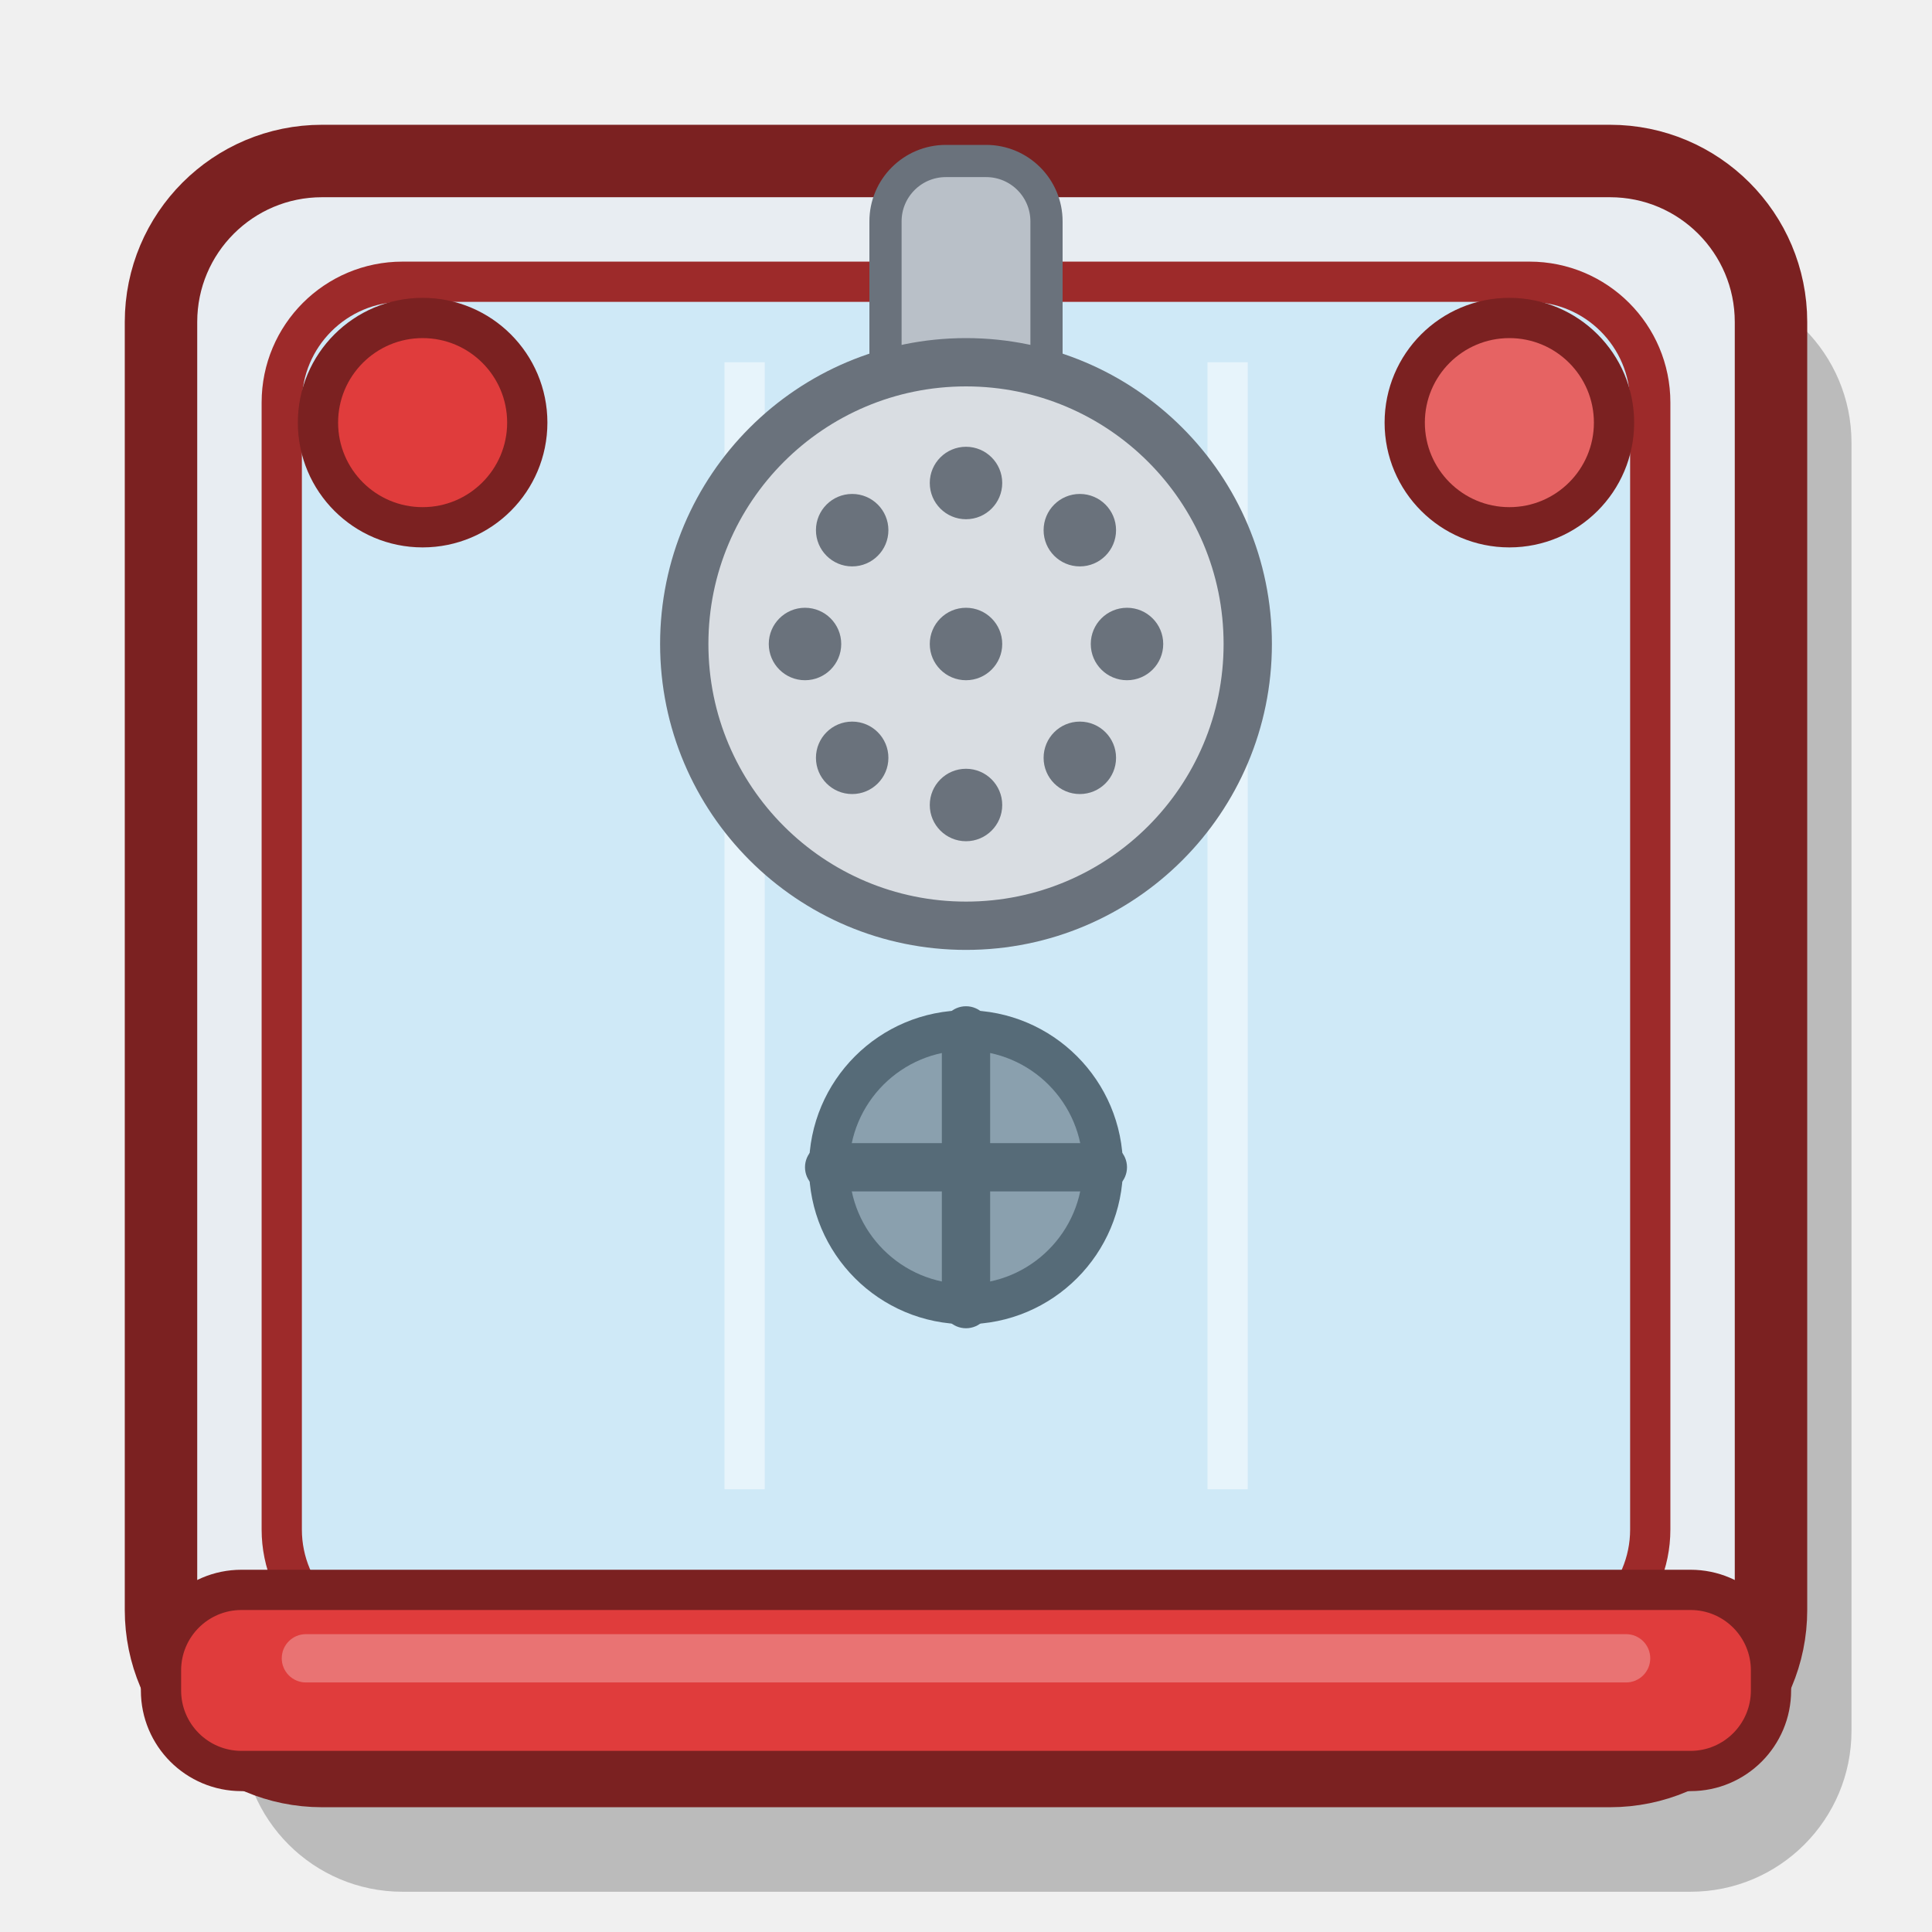
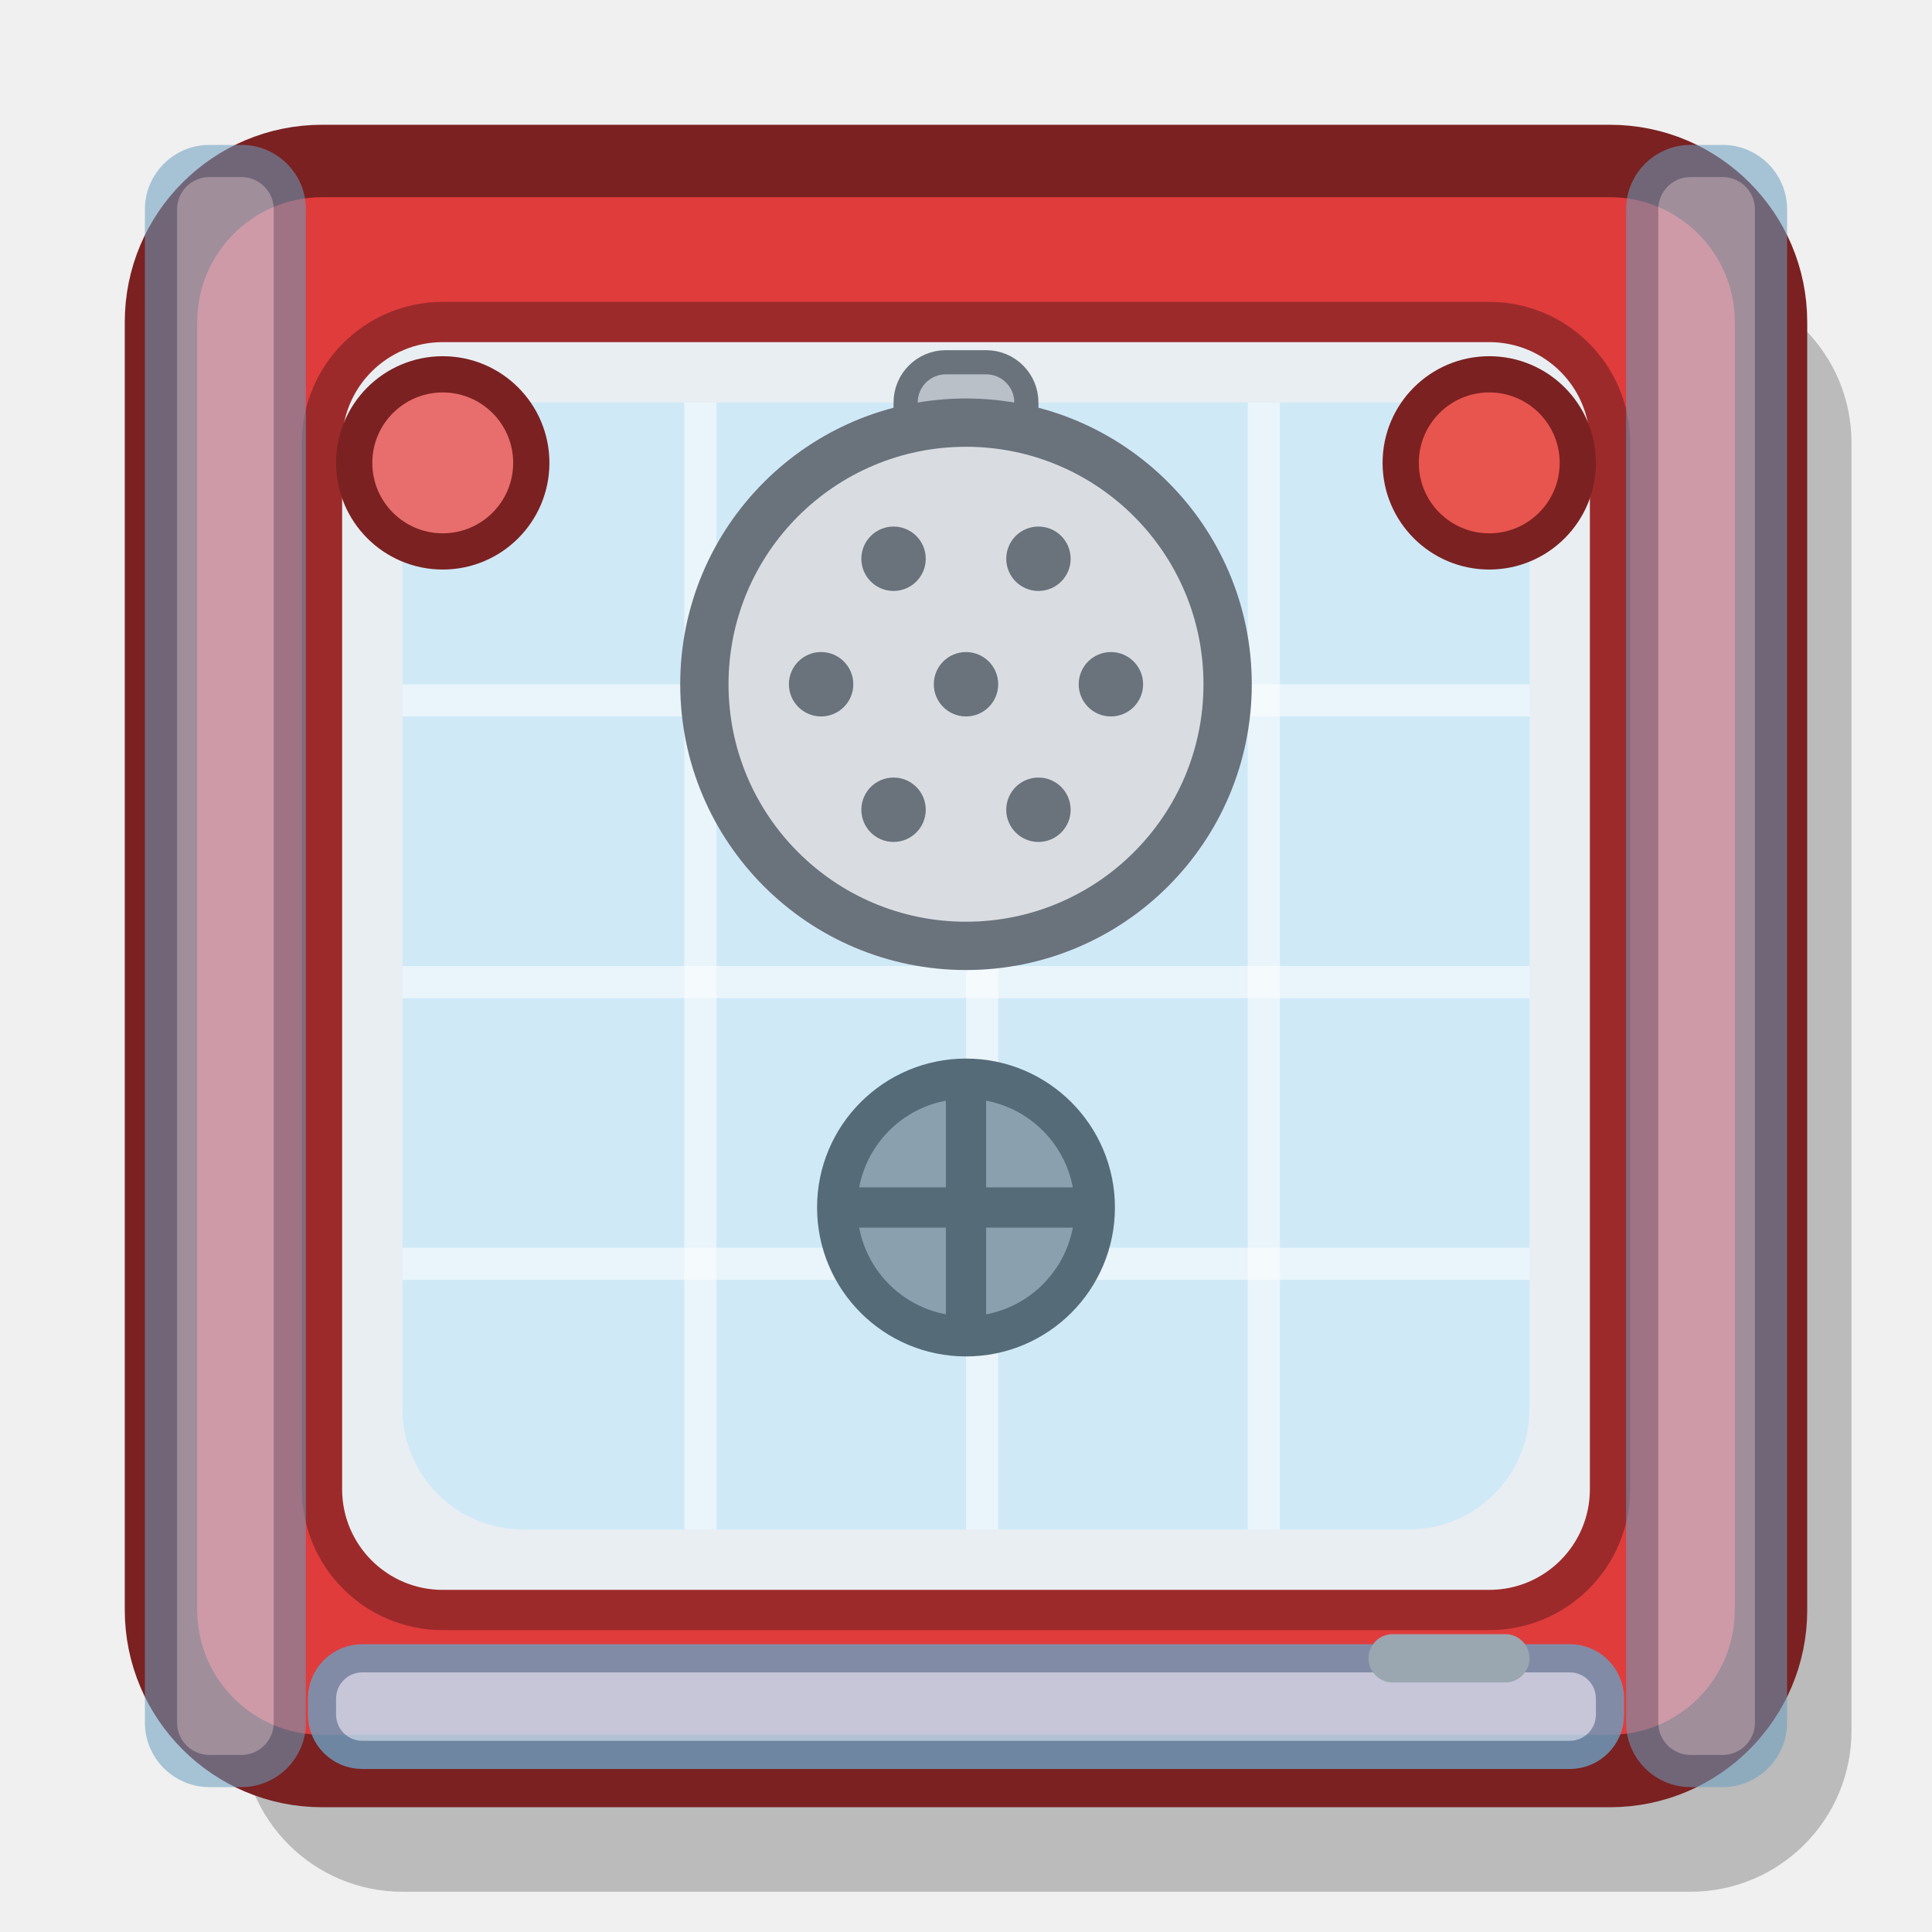
<svg xmlns="http://www.w3.org/2000/svg" width="96" height="96" viewBox="0 0 48 48">
  <rect x="6" y="7" width="40" height="40" rx="4" fill="#000" opacity="0.22" />
-   <rect x="4" y="4" width="40" height="40" rx="4" fill="#e8edf2" stroke="#7b2121" stroke-width="1.8" />
-   <rect x="7" y="7" width="34" height="34" rx="3" fill="#cfe9f7" stroke="#9d2a2a" stroke-width="1" />
-   <rect x="18" y="9" width="1" height="28" rx="0" fill="#ffffff" opacity="0.5" />
-   <rect x="30" y="9" width="1" height="28" rx="0" fill="#ffffff" opacity="0.5" />
-   <circle cx="24" cy="29" r="3.4" fill="#8aa0ae" stroke="#566b78" stroke-width="1" />
-   <rect x="20" y="28.4" width="8" height="1.2" rx="0.6" fill="#566b78" />
-   <rect x="23.4" y="25" width="1.2" height="8" rx="0.6" fill="#566b78" />
-   <rect x="22" y="4" width="4" height="8" rx="1.5" fill="#b9c0c8" stroke="#6a727c" stroke-width="0.8" />
-   <circle cx="24" cy="16" r="7" fill="#d9dde2" stroke="#6a727c" stroke-width="1.2" />
-   <circle cx="28.0" cy="16.0" r="0.9" fill="#6a727c" />
-   <circle cx="26.828" cy="18.828" r="0.9" fill="#6a727c" />
-   <circle cx="24.0" cy="20.0" r="0.9" fill="#6a727c" />
-   <circle cx="21.172" cy="18.828" r="0.9" fill="#6a727c" />
-   <circle cx="20.0" cy="16.0" r="0.9" fill="#6a727c" />
-   <circle cx="21.172" cy="13.172" r="0.9" fill="#6a727c" />
-   <circle cx="24.0" cy="12.0" r="0.9" fill="#6a727c" />
-   <circle cx="26.828" cy="13.172" r="0.9" fill="#6a727c" />
-   <circle cx="24" cy="16" r="0.9" fill="#6a727c" />
-   <circle cx="10.5" cy="10.5" r="2.6" fill="#e03c3c" stroke="#7b2121" stroke-width="1" />
-   <circle cx="37.5" cy="10.5" r="2.6" fill="#e66363" stroke="#7b2121" stroke-width="1" />
-   <rect x="4" y="39.5" width="40" height="4.5" rx="2" fill="#e03c3c" stroke="#7b2121" stroke-width="1" />
-   <rect x="7" y="40.6" width="34" height="1.2" rx="0.6" fill="#ec8a8a" opacity="0.7" />
+   <rect x="4" y="4" width="40" height="40" rx="4" fill="#e03c3c" stroke="#7b2121" stroke-width="1.8" />
+   <rect x="8" y="8" width="32" height="32" rx="3" fill="#e9eef2" stroke="#9d2a2a" stroke-width="1" />
+   <rect x="10" y="10" width="28" height="28" rx="3" fill="#cfe9f7" />
+   <rect x="17" y="10" width="0.8" height="28" rx="0" fill="#ffffff" opacity="0.55" />
+   <rect x="10" y="17" width="28" height="0.8" rx="0" fill="#ffffff" opacity="0.55" />
+   <rect x="24" y="10" width="0.8" height="28" rx="0" fill="#ffffff" opacity="0.55" />
+   <rect x="10" y="24" width="28" height="0.8" rx="0" fill="#ffffff" opacity="0.55" />
+   <rect x="31" y="10" width="0.8" height="28" rx="0" fill="#ffffff" opacity="0.55" />
+   <rect x="10" y="31" width="28" height="0.8" rx="0" fill="#ffffff" opacity="0.55" />
+   <circle cx="24" cy="30" r="3.2" fill="#8aa0ae" stroke="#566b78" stroke-width="1" />
+   <rect x="20.6" y="29.5" width="6.8" height="1" rx="0.5" fill="#566b78" />
+   <rect x="23.5" y="26.6" width="1" height="6.8" rx="0.5" fill="#566b78" />
+   <rect x="22.5" y="9" width="3" height="6" rx="1" fill="#b9c0c8" stroke="#6a727c" stroke-width="0.6" />
+   <circle cx="24" cy="17" r="6.5" fill="#d9dde2" stroke="#6a727c" stroke-width="1.2" />
+   <circle cx="27.6" cy="17.0" r="0.8" fill="#6a727c" />
+   <circle cx="25.8" cy="20.118" r="0.8" fill="#6a727c" />
+   <circle cx="22.2" cy="20.118" r="0.8" fill="#6a727c" />
+   <circle cx="20.4" cy="17.0" r="0.8" fill="#6a727c" />
+   <circle cx="22.2" cy="13.882" r="0.8" fill="#6a727c" />
+   <circle cx="25.8" cy="13.882" r="0.8" fill="#6a727c" />
+   <circle cx="24" cy="17" r="0.8" fill="#6a727c" />
+   <circle cx="11" cy="11.5" r="2.2" fill="#e86d6d" stroke="#7b2121" stroke-width="0.9" />
+   <circle cx="37" cy="11.5" r="2.2" fill="#e8554e" stroke="#7b2121" stroke-width="0.9" />
+   <rect x="4" y="4" width="3.2" height="40" rx="1.2" fill="#bfe8ff" stroke="#6a9fc0" stroke-width="0.8" opacity="0.55" />
+   <rect x="40.8" y="4" width="3.2" height="40" rx="1.2" fill="#bfe8ff" stroke="#6a9fc0" stroke-width="0.8" opacity="0.55" />
+   <rect x="8" y="41.2" width="32" height="2.4" rx="1" fill="#bfe8ff" stroke="#6a9fc0" stroke-width="0.7" opacity="0.8" />
+   <rect x="34" y="40.6" width="4" height="1.2" rx="0.6" fill="#9aa6b0" />
</svg>
